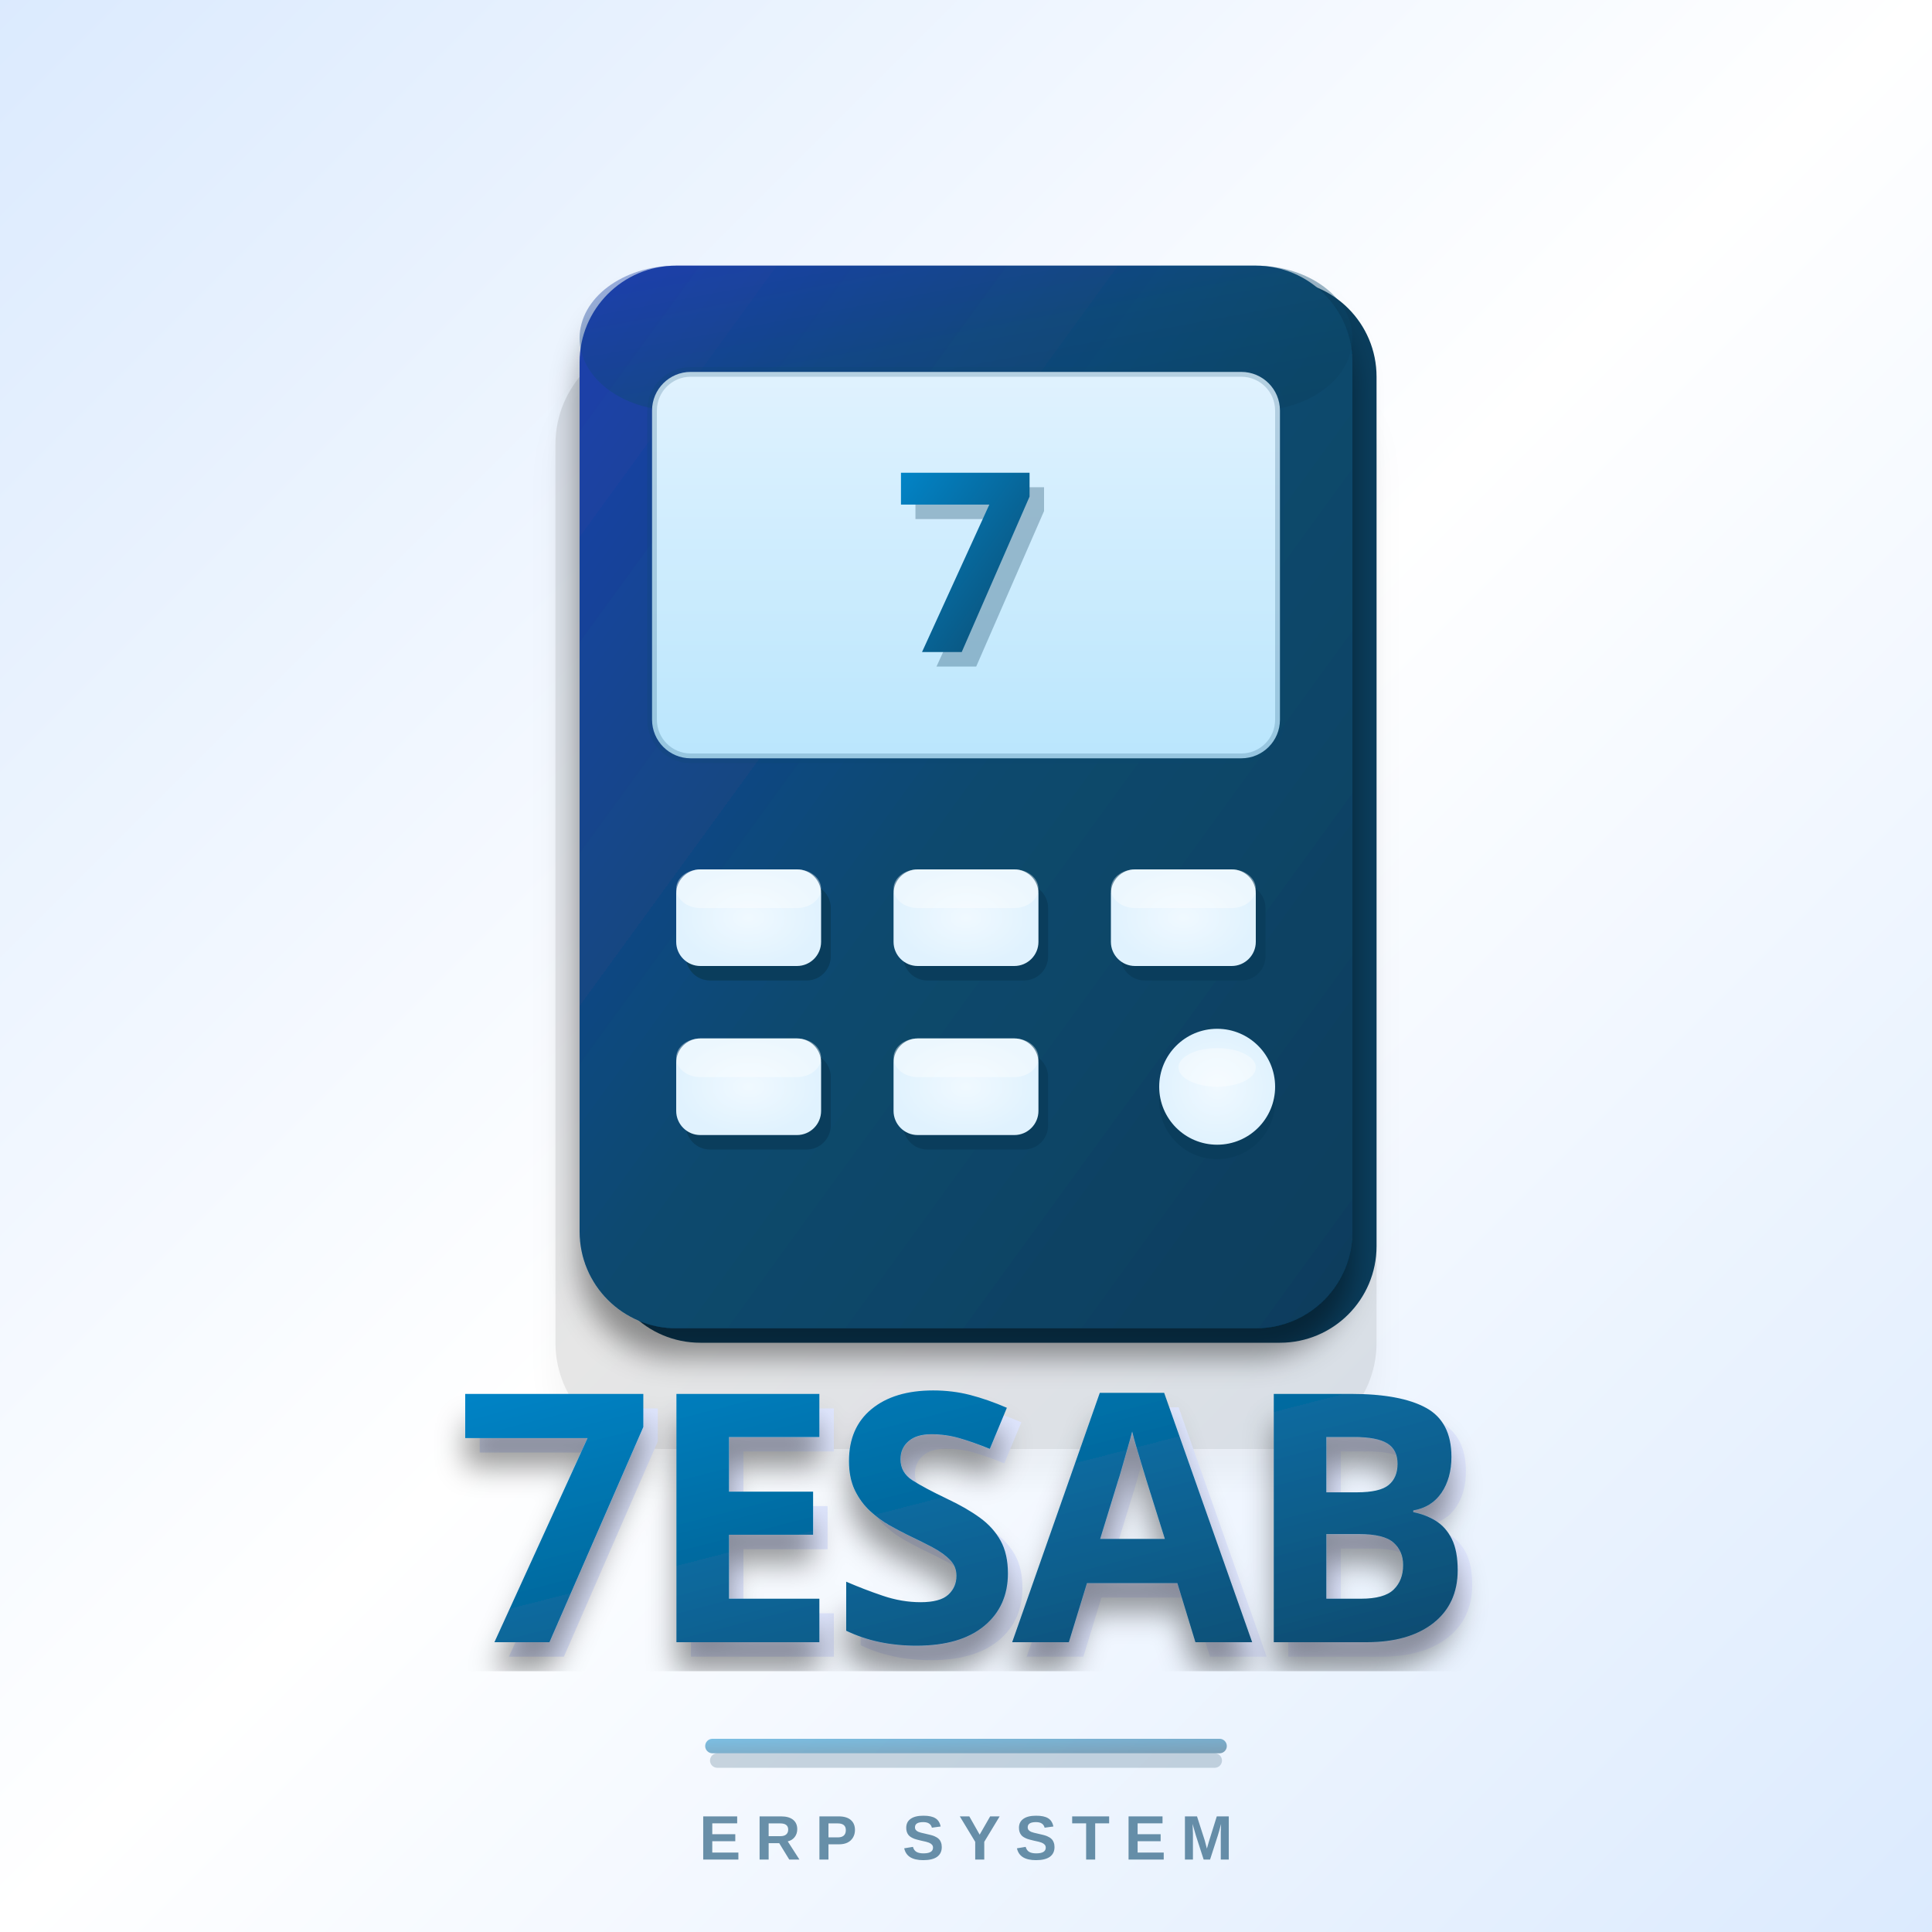
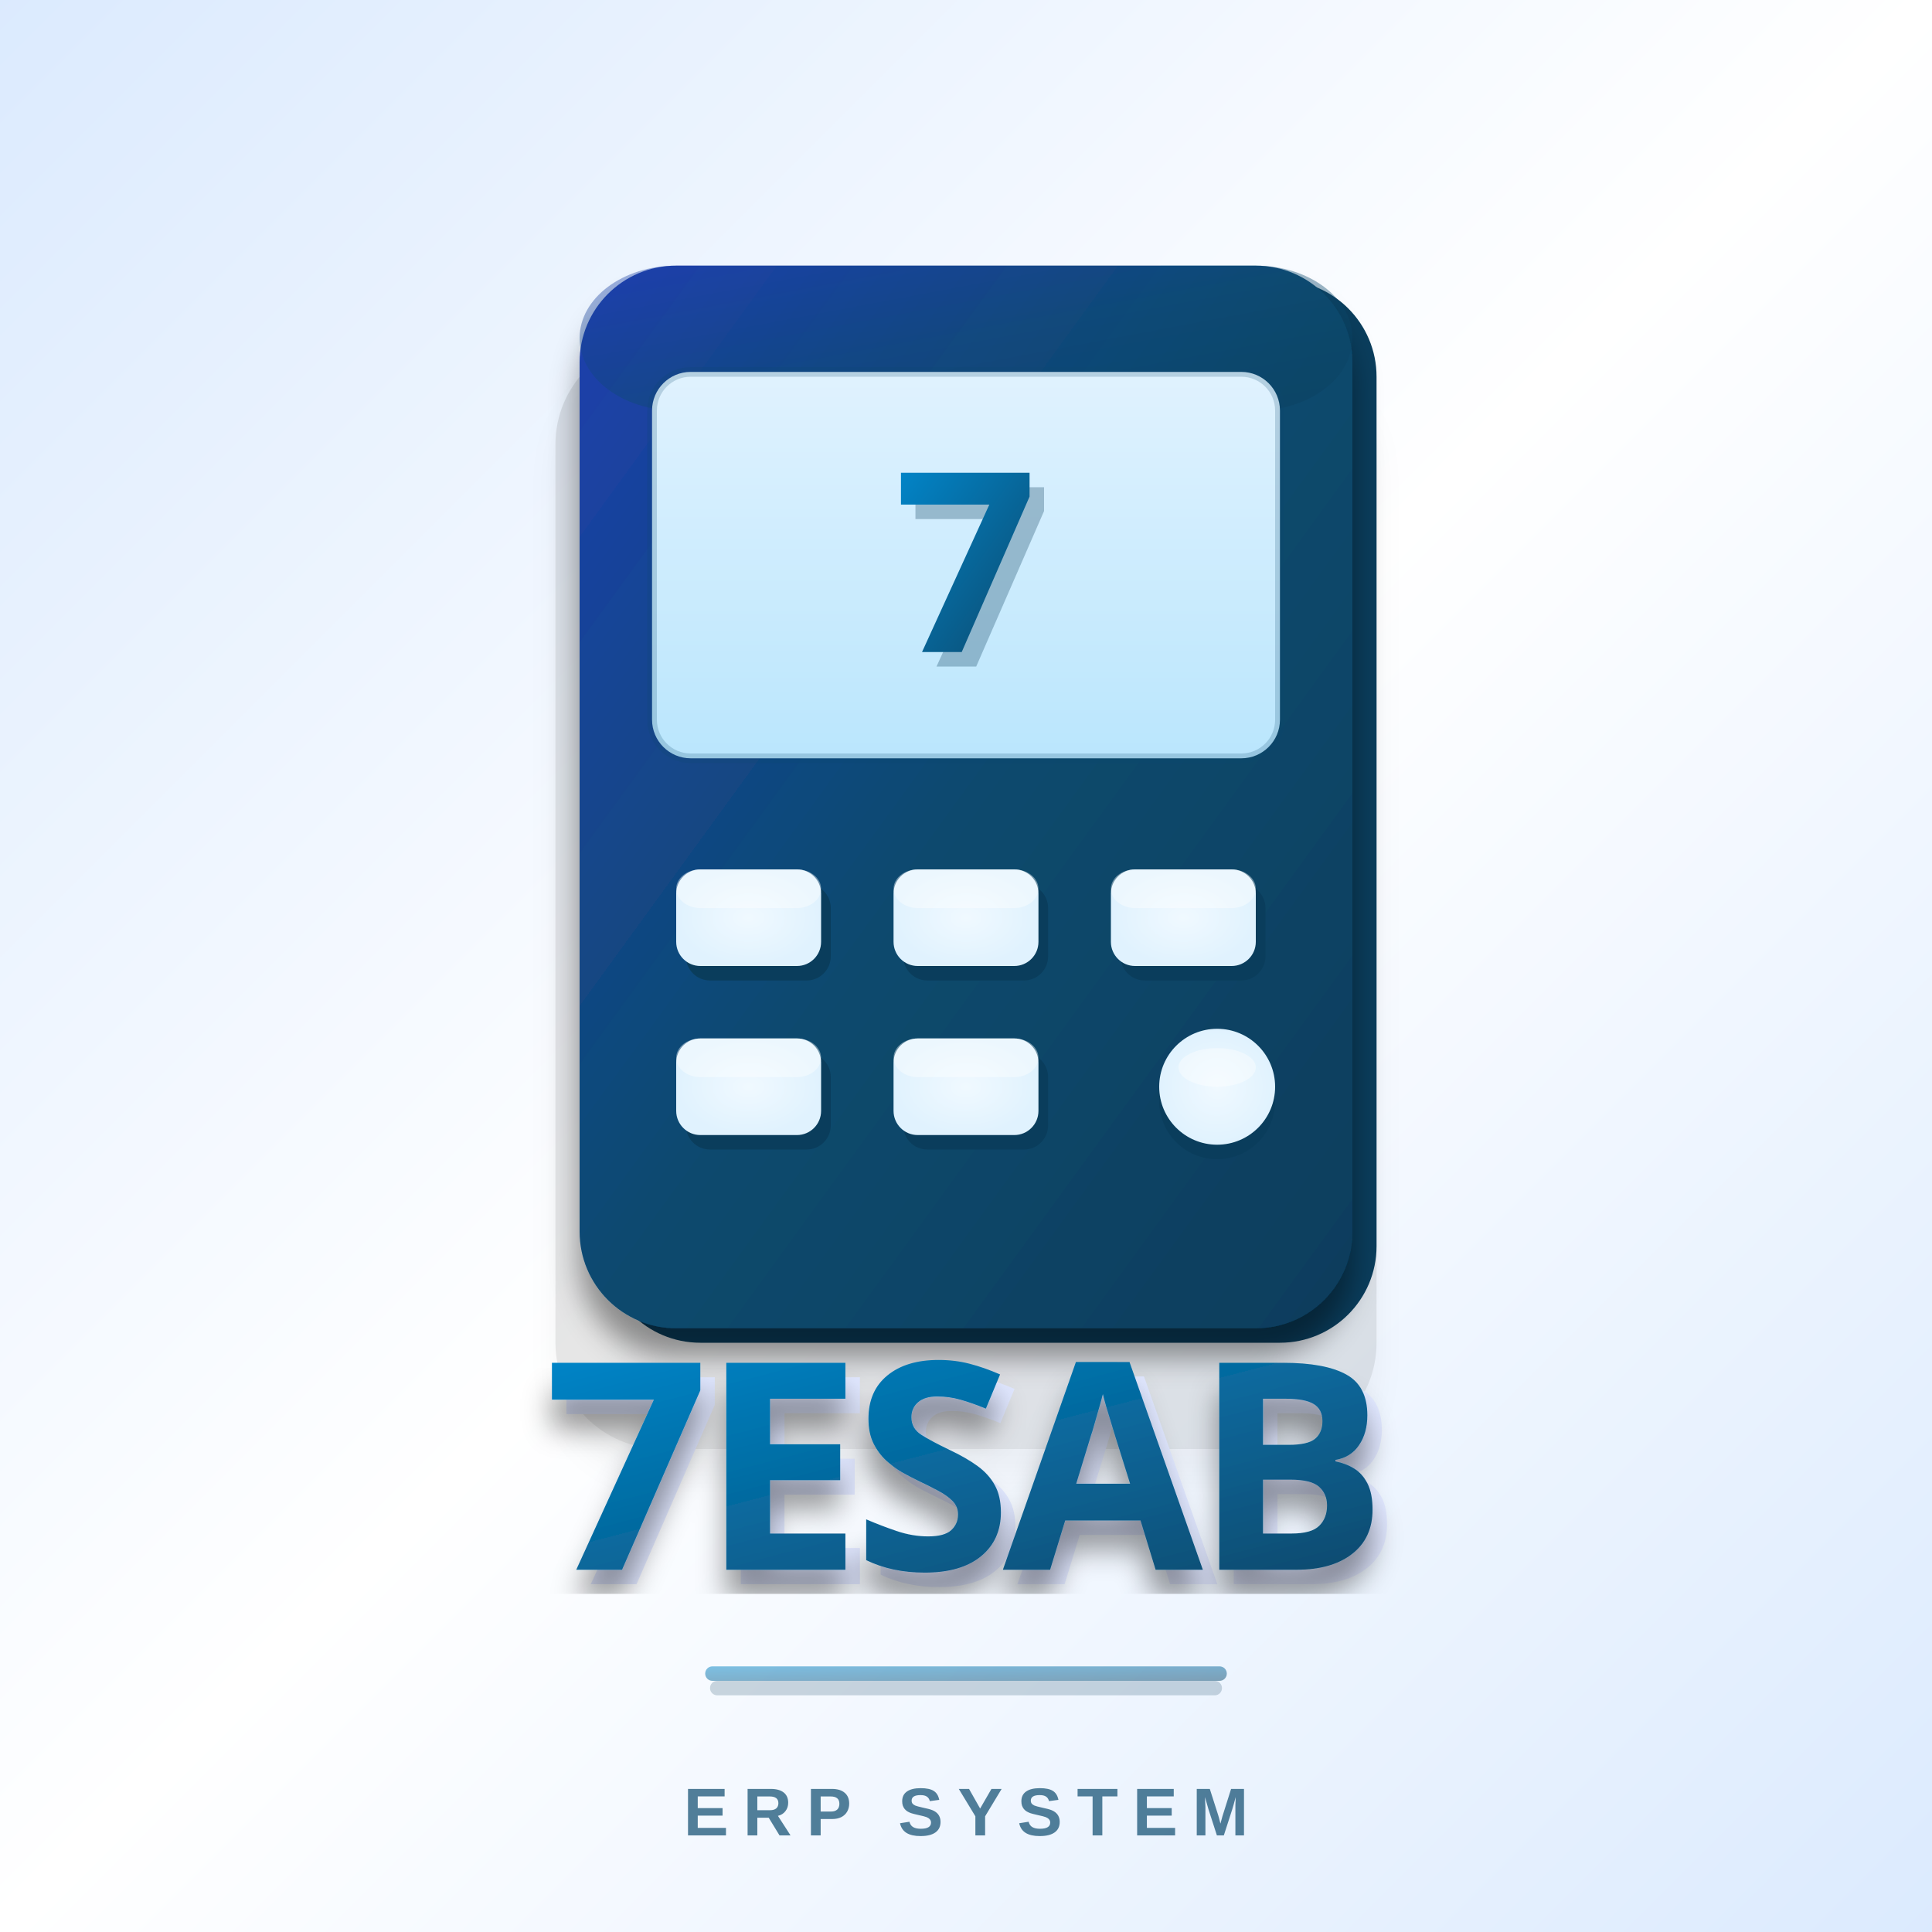
<svg xmlns="http://www.w3.org/2000/svg" viewBox="0 0 400 400">
  <defs>
    <linearGradient id="bgGradient" x1="0%" y1="0%" x2="100%" y2="100%">
      <stop offset="0%" style="stop-color:#dbeafe;stop-opacity:1" />
      <stop offset="50%" style="stop-color:#ffffff;stop-opacity:1" />
      <stop offset="100%" style="stop-color:#dbeafe;stop-opacity:1" />
    </linearGradient>
    <linearGradient id="calc3D" x1="0%" y1="0%" x2="100%" y2="100%">
      <stop offset="0%" style="stop-color:#1e40af;stop-opacity:1" />
      <stop offset="50%" style="stop-color:#0c4a6e;stop-opacity:1" />
      <stop offset="100%" style="stop-color:#0a3d5c;stop-opacity:1" />
    </linearGradient>
    <linearGradient id="screenGlow" x1="0%" y1="0%" x2="0%" y2="100%">
      <stop offset="0%" style="stop-color:#e0f2fe;stop-opacity:1" />
      <stop offset="100%" style="stop-color:#bae6fd;stop-opacity:1" />
    </linearGradient>
    <linearGradient id="number3D" x1="0%" y1="0%" x2="100%" y2="100%">
      <stop offset="0%" style="stop-color:#0284c7;stop-opacity:1" />
      <stop offset="100%" style="stop-color:#0c4a6e;stop-opacity:1" />
    </linearGradient>
    <filter id="depth">
      <feGaussianBlur in="SourceAlpha" stdDeviation="3" />
      <feOffset dx="0" dy="6" result="offsetblur" />
      <feComponentTransfer>
        <feFuncA type="linear" slope="0.4" />
      </feComponentTransfer>
      <feMerge>
        <feMergeNode />
        <feMergeNode in="SourceGraphic" />
      </feMerge>
    </filter>
    <radialGradient id="buttonGrad">
      <stop offset="0%" style="stop-color:#f0f9ff;stop-opacity:1" />
      <stop offset="100%" style="stop-color:#e0f2fe;stop-opacity:1" />
    </radialGradient>
  </defs>
  <rect width="400" height="400" fill="url(#bgGradient)" />
  <rect x="115" y="70" width="170" height="230" rx="22" fill="#000000" opacity="0.10" filter="url(#depth)" />
  <rect x="125" y="58" width="160" height="220" rx="20" fill="#0a3d5c" />
  <rect x="120" y="55" width="160" height="220" rx="20" fill="url(#calc3D)" filter="url(#depth)" />
  <rect x="120" y="55" width="160" height="30" rx="20" fill="url(#calc3D)" opacity="0.4" />
  <rect x="138" y="80" width="124" height="76" rx="8" fill="#0a3d5c" />
  <rect x="135" y="77" width="130" height="80" rx="8" fill="url(#screenGlow)" />
  <rect x="135" y="77" width="130" height="80" rx="8" fill="none" stroke="rgba(12, 74, 110, 0.2)" stroke-width="2" />
  <text x="203" y="138" font-family="Arial Black, sans-serif" font-size="52" font-weight="900" fill="#0a3d5c" text-anchor="middle" opacity="0.3">7</text>
  <text x="200" y="135" font-family="Arial Black, sans-serif" font-size="52" font-weight="900" fill="url(#number3D)" text-anchor="middle">7</text>
  <g>
    <rect x="142" y="183" width="30" height="20" rx="5" fill="#0a3d5c" />
    <rect x="187" y="183" width="30" height="20" rx="5" fill="#0a3d5c" />
    <rect x="232" y="183" width="30" height="20" rx="5" fill="#0a3d5c" />
    <rect x="140" y="180" width="30" height="20" rx="5" fill="url(#buttonGrad)" />
    <rect x="185" y="180" width="30" height="20" rx="5" fill="url(#buttonGrad)" />
    <rect x="230" y="180" width="30" height="20" rx="5" fill="url(#buttonGrad)" />
    <rect x="140" y="180" width="30" height="8" rx="5" fill="white" opacity="0.4" />
    <rect x="185" y="180" width="30" height="8" rx="5" fill="white" opacity="0.4" />
    <rect x="230" y="180" width="30" height="8" rx="5" fill="white" opacity="0.4" />
  </g>
  <g>
    <rect x="142" y="218" width="30" height="20" rx="5" fill="#0a3d5c" />
    <rect x="187" y="218" width="30" height="20" rx="5" fill="#0a3d5c" />
    <ellipse cx="252" cy="228" rx="12" ry="12" fill="#0a3d5c" />
    <rect x="140" y="215" width="30" height="20" rx="5" fill="url(#buttonGrad)" />
    <rect x="185" y="215" width="30" height="20" rx="5" fill="url(#buttonGrad)" />
    <circle cx="252" cy="225" r="12" fill="url(#buttonGrad)" />
    <rect x="140" y="215" width="30" height="8" rx="5" fill="white" opacity="0.4" />
    <rect x="185" y="215" width="30" height="8" rx="5" fill="white" opacity="0.4" />
    <ellipse cx="252" cy="221" rx="8" ry="4" fill="white" opacity="0.4" />
  </g>
-   <text x="203" y="343" font-family="Arial Black, sans-serif" font-size="72" font-weight="900" fill="#e0e7ff" text-anchor="middle" letter-spacing="-2">7ESAB</text>
-   <text x="200" y="340" font-family="Arial Black, sans-serif" font-size="72" font-weight="900" fill="url(#number3D)" text-anchor="middle" letter-spacing="-2" filter="url(#depth)">7ESAB</text>
-   <rect x="147" y="363" width="106" height="3" rx="1.5" fill="#0a3d5c" opacity="0.2" />
-   <rect x="146" y="360" width="108" height="3" rx="1.5" fill="url(#number3D)" opacity="0.5" />
-   <text x="200" y="385" font-family="Arial, sans-serif" font-size="13" font-weight="600" fill="#0c4a6e" text-anchor="middle" letter-spacing="3" opacity="0.6">ERP SYSTEM</text>
+   <text x="203" y="328" font-family="Arial Black, sans-serif" font-size="60" font-weight="900" fill="#e0e7ff" text-anchor="middle" letter-spacing="-2">7ESAB</text>
+   <text x="200" y="325" font-family="Arial Black, sans-serif" font-size="60" font-weight="900" fill="url(#number3D)" text-anchor="middle" letter-spacing="-2" filter="url(#depth)">7ESAB</text>
+   <rect x="147" y="348" width="106" height="3" rx="1.5" fill="#0a3d5c" opacity="0.2" />
+   <rect x="146" y="345" width="108" height="3" rx="1.5" fill="url(#number3D)" opacity="0.5" />
+   <text x="200" y="380" font-family="Arial, sans-serif" font-size="14" font-weight="600" fill="#0c4a6e" text-anchor="middle" letter-spacing="3" opacity="0.7">ERP SYSTEM</text>
</svg>
